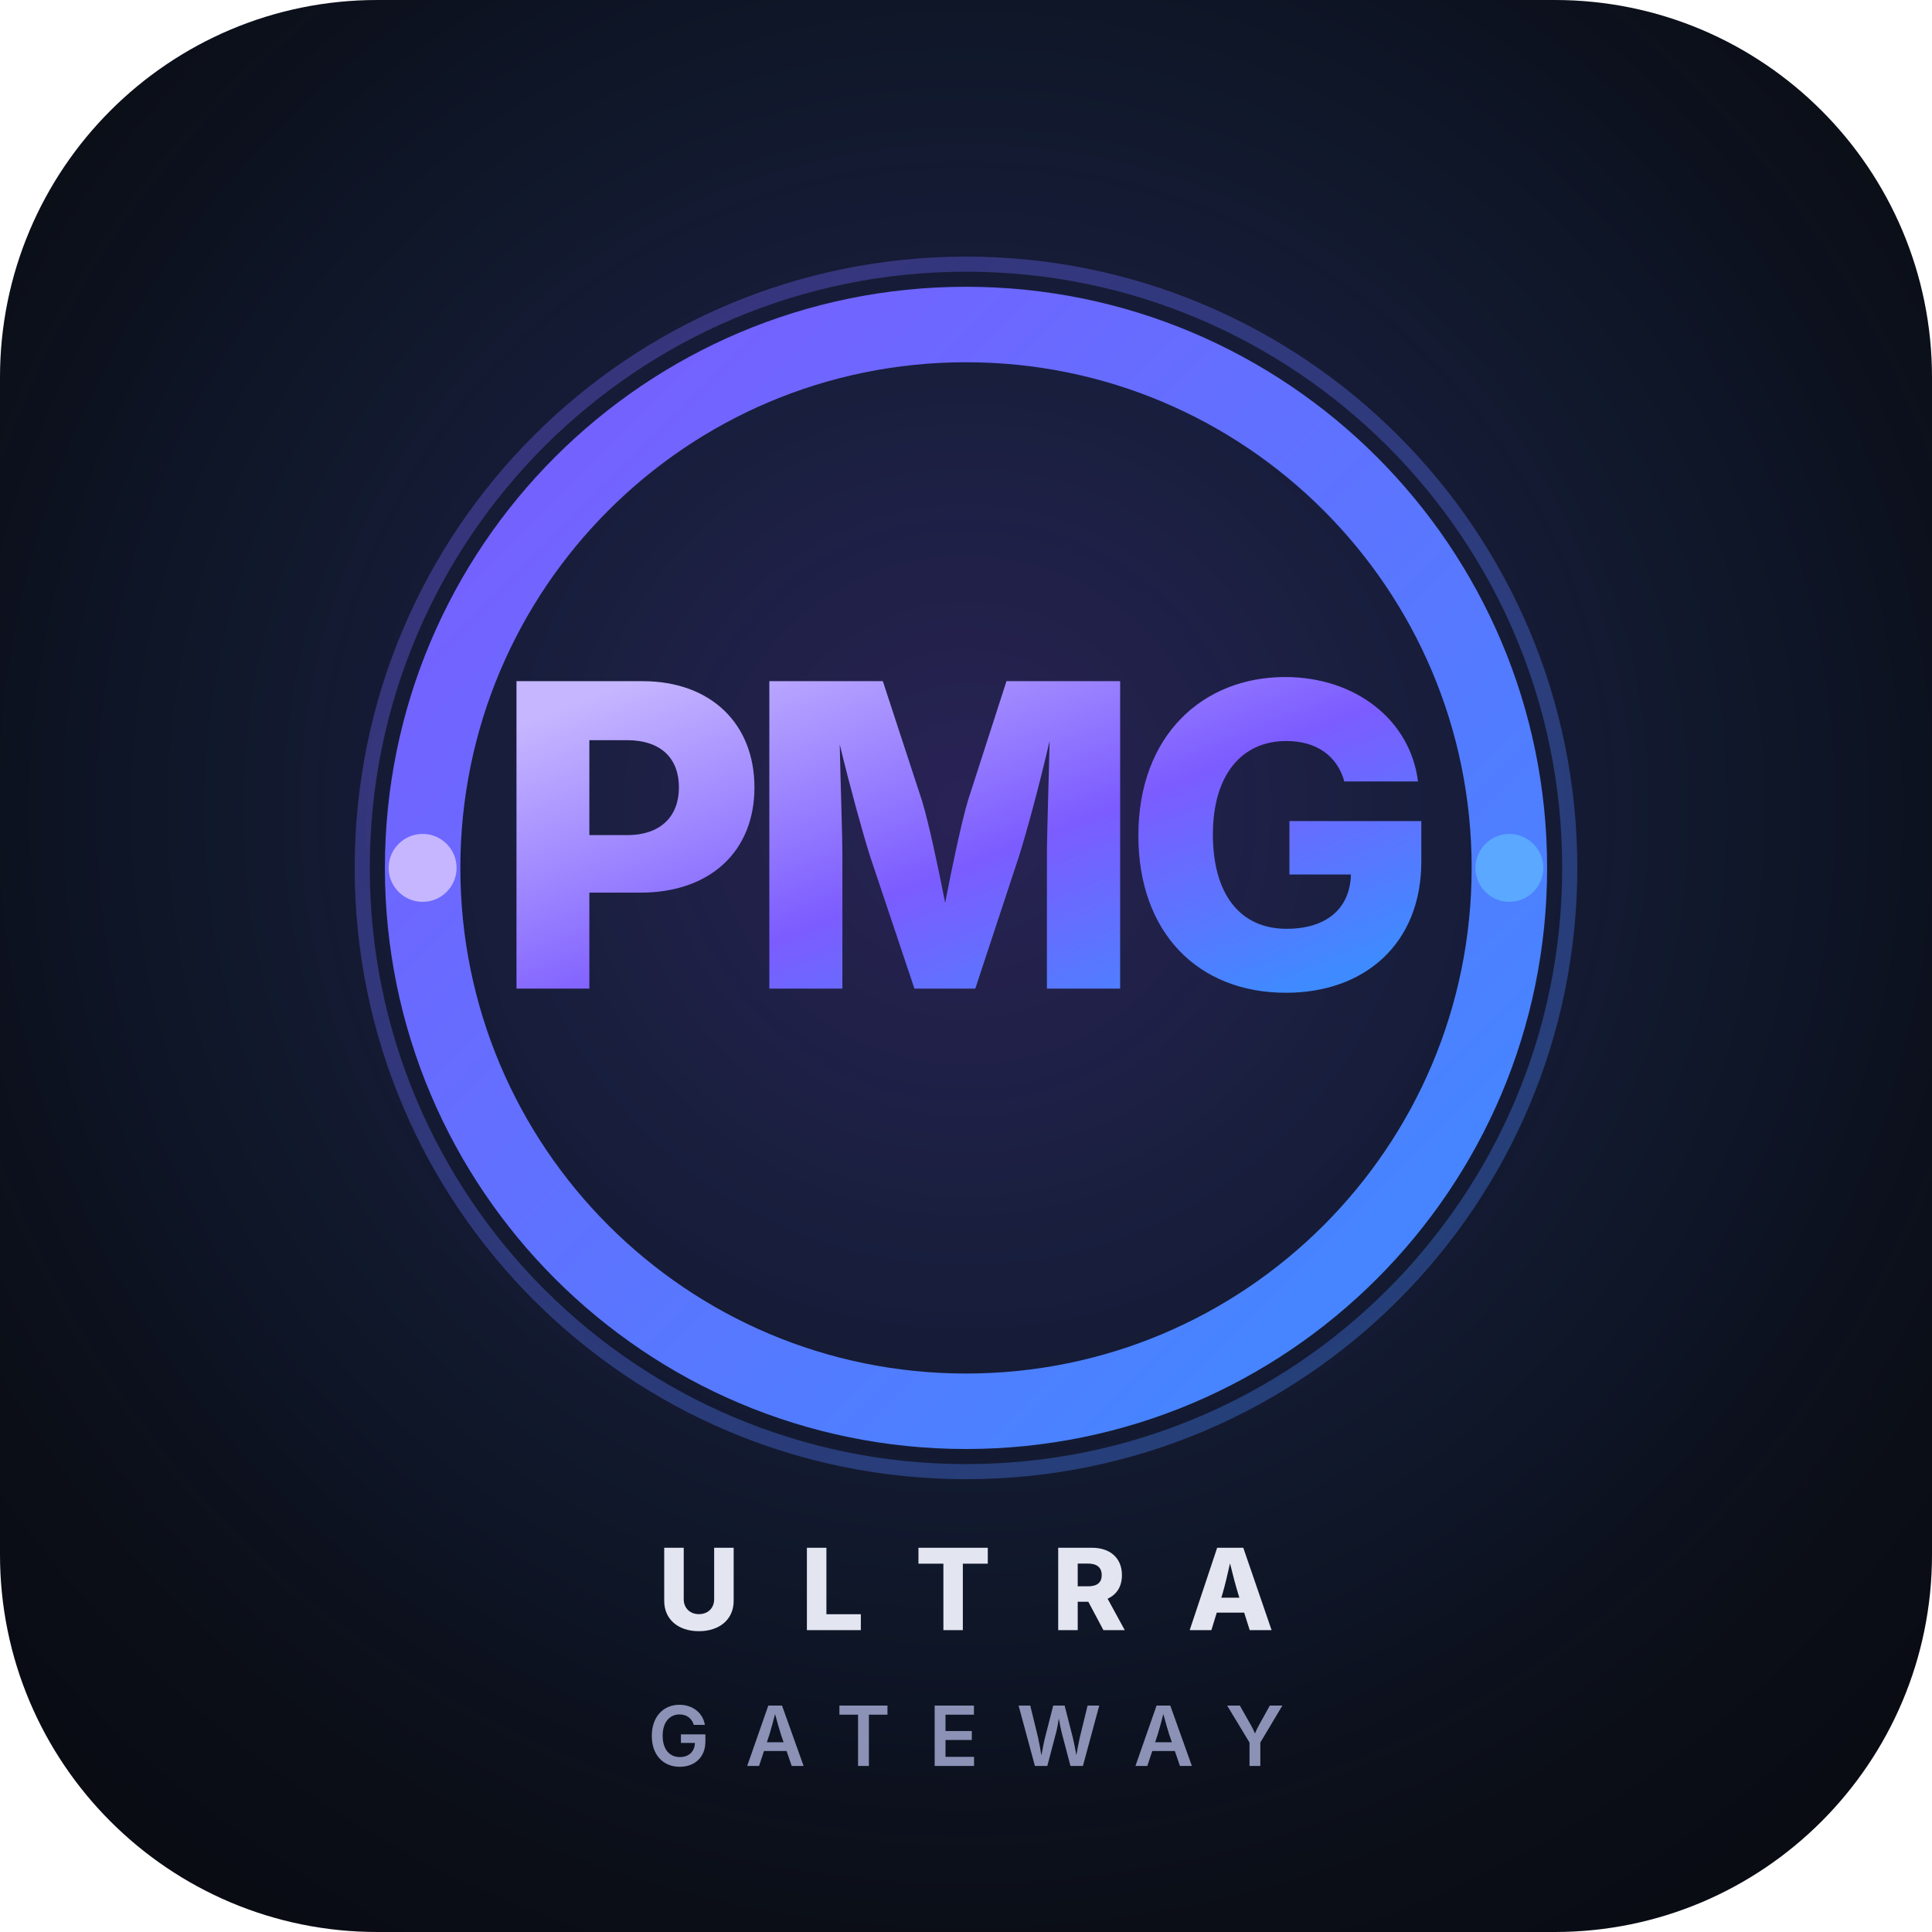
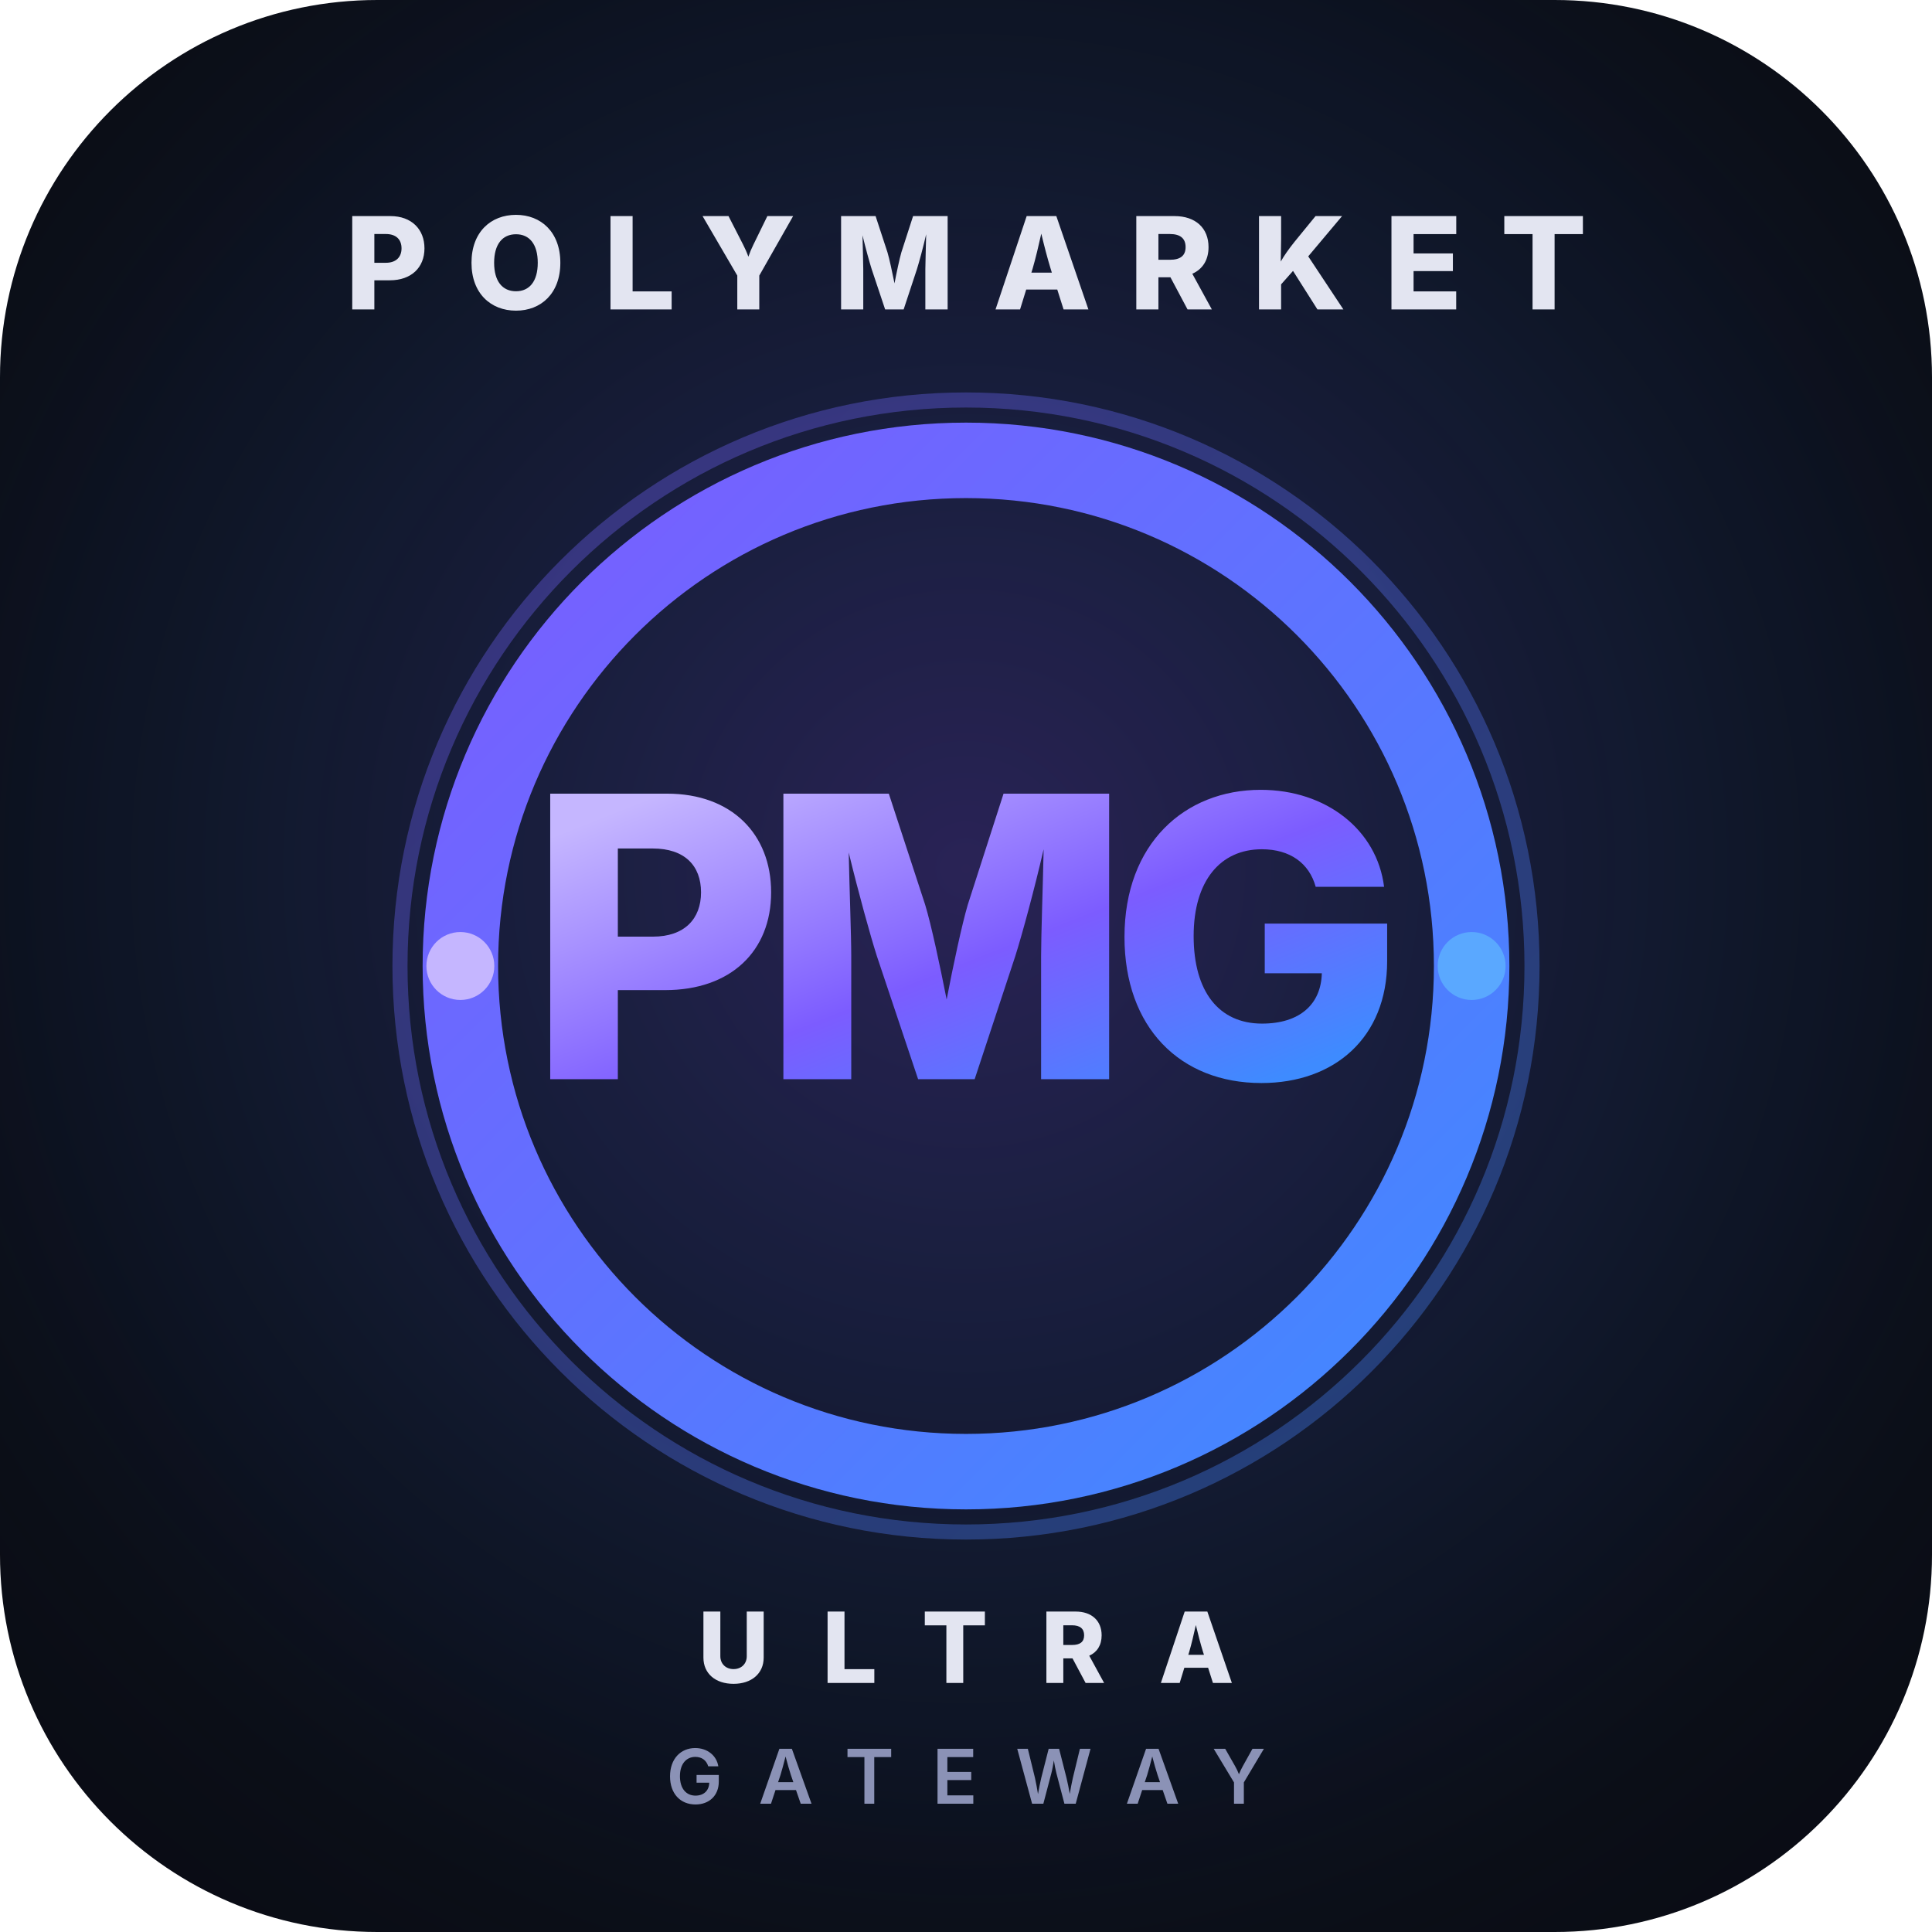
<svg xmlns="http://www.w3.org/2000/svg" viewBox="0 0 512 512" width="512" height="512">
  <defs>
    <linearGradient id="grad" x1="0" y1="0" x2="1" y2="1">
      <stop offset="0%" stop-color="#7c5cff" />
      <stop offset="100%" stop-color="#3e8bff" />
    </linearGradient>
    <linearGradient id="txt" x1="0.05" y1="0.1" x2="0.95" y2="0.9">
      <stop offset="0%" stop-color="#c5b6ff" />
      <stop offset="55%" stop-color="#7c5cff" />
      <stop offset="100%" stop-color="#3e8bff" />
    </linearGradient>
-     <radialGradient id="glow" cx="0.5" cy="0.42" r="0.7">
+     <radialGradient id="glow" cx="0.5" cy="0.45" r="0.7">
      <stop offset="0%" stop-color="#7c5cff" stop-opacity="0.28" />
      <stop offset="70%" stop-color="#3e8bff" stop-opacity="0.05" />
      <stop offset="100%" stop-color="#000" stop-opacity="0" />
    </radialGradient>
  </defs>
  <rect x="0" y="0" width="512" height="512" rx="100" ry="100" fill="#0a0c14" />
  <rect x="0" y="0" width="512" height="512" rx="100" ry="100" fill="url(#glow)" />
-   <circle cx="256" cy="230" r="160" fill="none" stroke="url(#grad)" stroke-width="4" stroke-opacity="0.35" />
-   <circle cx="256" cy="230" r="144" fill="none" stroke="url(#grad)" stroke-width="20" stroke-linecap="round" />
-   <circle cx="112" cy="230" r="9" fill="#c5b6ff" />
-   <circle cx="400" cy="230" r="9" fill="#5aa8ff" />
-   <text x="256" y="262" text-anchor="middle" font-family="Manrope, Inter, -apple-system, BlinkMacSystemFont, Segoe UI, Roboto, sans-serif" font-weight="800" font-size="112" letter-spacing="-6" fill="url(#txt)">PMG</text>
-   <text x="256" y="432" text-anchor="middle" font-family="Manrope, Inter, sans-serif" font-weight="800" font-size="30" letter-spacing="16" fill="#eef0fb" fill-opacity="0.95">ULTRA</text>
-   <text x="256" y="468" text-anchor="middle" font-family="Manrope, Inter, sans-serif" font-weight="600" font-size="22" letter-spacing="10" fill="#8b92b6">GATEWAY</text>
+   <text x="256" y="82" text-anchor="middle" font-family="Manrope, Inter, -apple-system, BlinkMacSystemFont, Segoe UI, Roboto, sans-serif" font-weight="800" font-size="34" letter-spacing="10" fill="#eef0fb" fill-opacity="0.95">POLYMARKET</text>
+   <circle cx="256" cy="256" r="150" fill="none" stroke="url(#grad)" stroke-width="4" stroke-opacity="0.35" />
+   <circle cx="256" cy="256" r="134" fill="none" stroke="url(#grad)" stroke-width="20" stroke-linecap="round" />
+   <circle cx="122" cy="256" r="9" fill="#c5b6ff" />
+   <circle cx="390" cy="256" r="9" fill="#5aa8ff" />
+   <text x="256" y="286" text-anchor="middle" font-family="Manrope, Inter, sans-serif" font-weight="800" font-size="104" letter-spacing="-6" fill="url(#txt)">PMG</text>
+   <text x="256" y="446" text-anchor="middle" font-family="Manrope, Inter, sans-serif" font-weight="800" font-size="26" letter-spacing="14" fill="#eef0fb" fill-opacity="0.95">ULTRA</text>
+   <text x="256" y="478" text-anchor="middle" font-family="Manrope, Inter, sans-serif" font-weight="600" font-size="20" letter-spacing="10" fill="#8b92b6">GATEWAY</text>
</svg>
